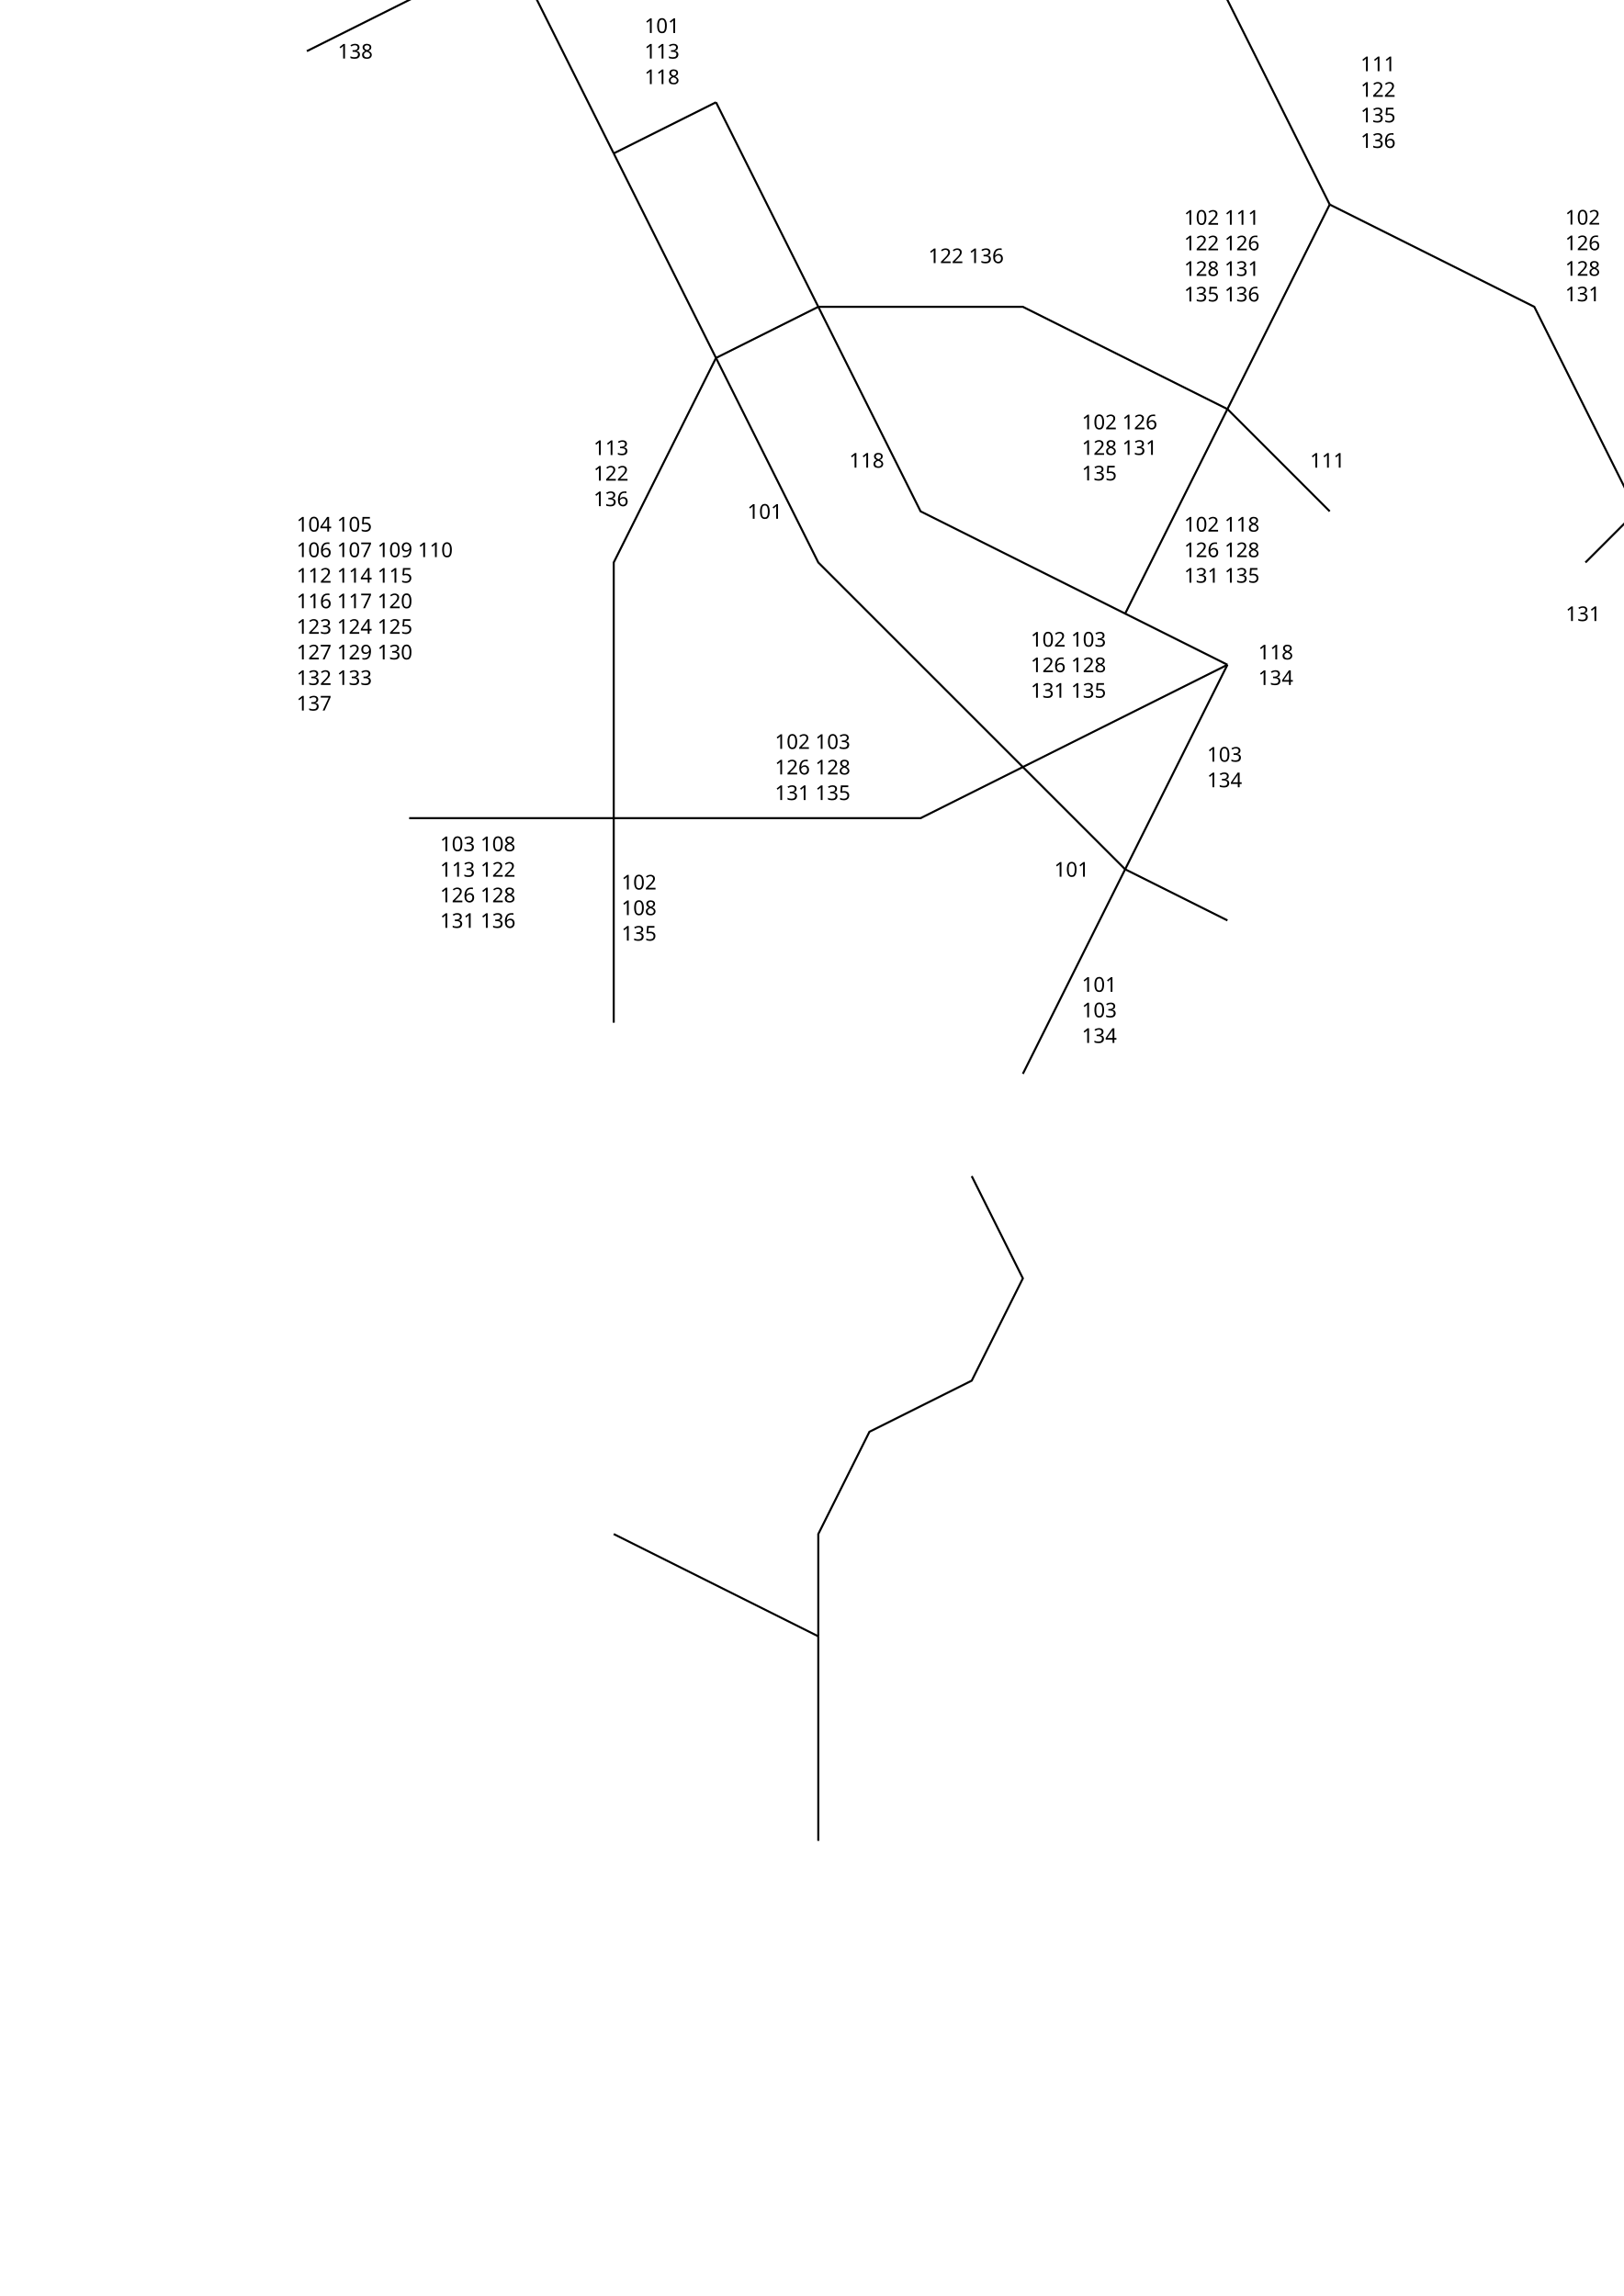
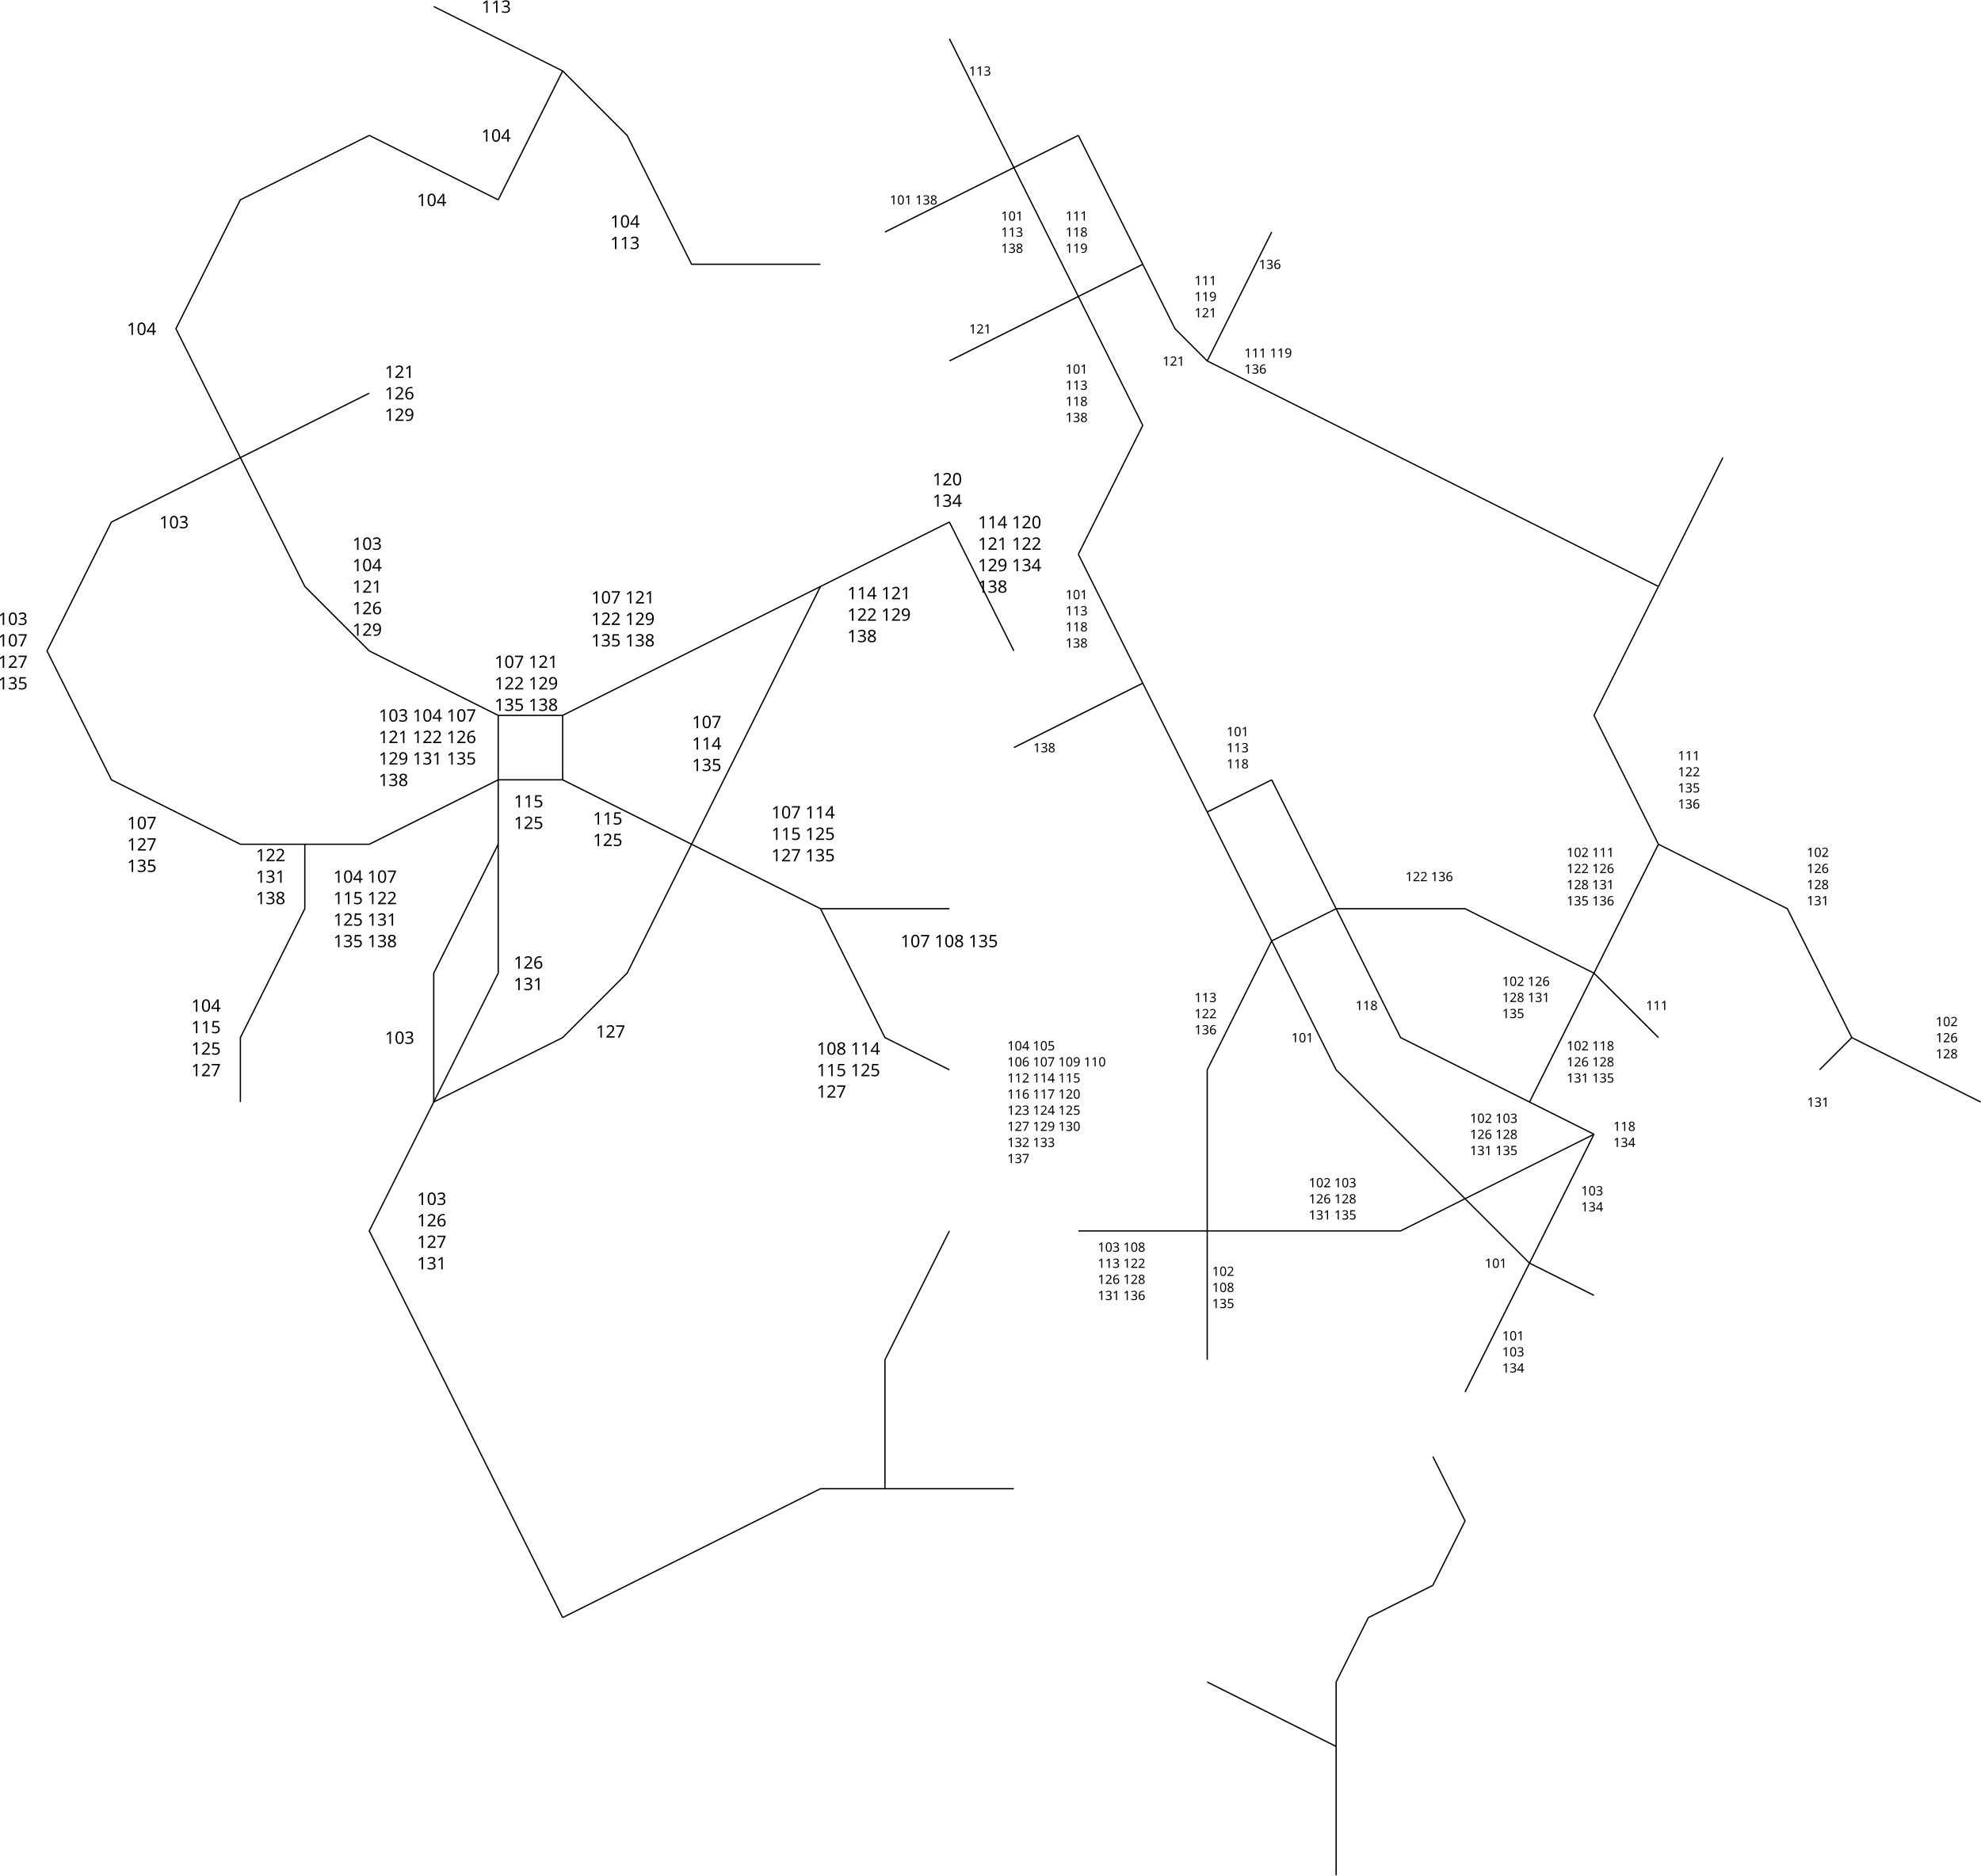
- <svg xmlns="http://www.w3.org/2000/svg" width="210mm" height="297mm" viewBox="0 0 210 297" version="1.1" id="svg5">
+ <svg xmlns="http://www.w3.org/2000/svg" width="406.58mm" height="384.98mm" viewBox="0 0 406.58 384.98" version="1.1" id="svg5">
  <defs id="defs2" />
-   <g id="layer1" style="display:inline">
+   <g id="layer1" style="display:inline" transform="translate(168.3963,146.855)">
    <path style="fill:none;stroke:#000000;stroke-width:0.265px;stroke-linecap:butt;stroke-linejoin:miter;stroke-opacity:1" d="M 105.833,211.667 V 198.438 l 6.615,-13.229 13.229,-6.615 6.615,-13.229 -6.615,-13.229" id="path861" />
    <path style="fill:none;stroke:#000000;stroke-width:0.265px;stroke-linecap:butt;stroke-linejoin:miter;stroke-opacity:1" d="M 105.833,238.125 V 211.667" id="path5048" />
    <path style="fill:none;stroke:#000000;stroke-width:0.265px;stroke-linecap:butt;stroke-linejoin:miter;stroke-opacity:1" d="m 79.375,198.438 26.458,13.229" id="path5052" />
    <path style="fill:none;stroke:#000000;stroke-width:0.265px;stroke-linecap:butt;stroke-linejoin:miter;stroke-opacity:1" d="M 171.979,66.146 158.75,52.917" id="path44363" />
    <path style="fill:none;stroke:#000000;stroke-width:0.265px;stroke-linecap:butt;stroke-linejoin:miter;stroke-opacity:1" d="m 105.833,39.688 h 26.458 L 158.75,52.917" id="path44365" />
    <path style="fill:none;stroke:#000000;stroke-width:0.265px;stroke-linecap:butt;stroke-linejoin:miter;stroke-opacity:1" d="M 171.979,26.458 158.75,52.917" id="path44367" />
    <path style="fill:none;stroke:#000000;stroke-width:0.265px;stroke-linecap:butt;stroke-linejoin:miter;stroke-opacity:1" d="M 171.979,-26.458 158.75,0 171.979,26.458" id="path51617" />
    <path style="fill:none;stroke:#000000;stroke-width:0.265px;stroke-linecap:butt;stroke-linejoin:miter;stroke-opacity:1" d="M 238.125,79.375 211.667,66.146 198.438,39.688 171.979,26.458" id="path51619" />
    <path style="fill:none;stroke:#000000;stroke-width:0.265px;stroke-linecap:butt;stroke-linejoin:miter;stroke-opacity:1" d="M 145.521,79.375 158.75,52.917" id="path51655" />
    <path style="fill:none;stroke:#000000;stroke-width:0.265px;stroke-linecap:butt;stroke-linejoin:miter;stroke-opacity:1" d="M 105.833,39.688 119.062,66.146 145.521,79.375 158.75,85.99" id="path51657" />
    <path style="fill:none;stroke:#000000;stroke-width:0.265px;stroke-linecap:butt;stroke-linejoin:miter;stroke-opacity:1" d="m 205.052,72.76 6.615,-6.615" id="path54304" />
-     <path style="fill:none;stroke:#000000;stroke-width:0.265px;stroke-linecap:butt;stroke-linejoin:miter;stroke-opacity:1" d="m 79.375,105.833 39.687,0 13.229,-6.615 L 158.75,85.99" id="path65772" />
+     <path style="fill:none;stroke:#000000;stroke-width:0.265px;stroke-linecap:butt;stroke-linejoin:miter;stroke-opacity:1" d="M 79.375,105.833 H 119.062 L 132.292,99.219 158.75,85.99" id="path65772" />
    <path style="fill:none;stroke:#000000;stroke-width:0.265px;stroke-linecap:butt;stroke-linejoin:miter;stroke-opacity:1" d="M 132.292,138.906 145.521,112.448 158.75,85.99" id="path65774" />
    <path style="fill:none;stroke:#000000;stroke-width:0.265px;stroke-linecap:butt;stroke-linejoin:miter;stroke-opacity:1" d="M 158.75,119.062 145.521,112.448 132.292,99.219 105.833,72.76 92.604,46.302" id="path65776" />
    <path style="fill:none;stroke:#000000;stroke-width:0.265px;stroke-linecap:butt;stroke-linejoin:miter;stroke-opacity:1" d="M 92.604,46.302 105.833,39.688" id="path80879" />
    <path style="fill:none;stroke:#000000;stroke-width:0.265px;stroke-linecap:butt;stroke-linejoin:miter;stroke-opacity:1" d="M 79.375,19.844 92.604,46.302" id="path80881" />
    <path style="fill:none;stroke:#000000;stroke-width:0.265px;stroke-linecap:butt;stroke-linejoin:miter;stroke-opacity:1" d="M 92.604,13.229 105.833,39.688" id="path80883" />
    <path style="fill:none;stroke:#000000;stroke-width:0.265px;stroke-linecap:butt;stroke-linejoin:miter;stroke-opacity:1" d="M 79.375,19.844 92.604,13.229" id="path80885" />
    <path style="fill:none;stroke:#000000;stroke-width:0.265px;stroke-linecap:butt;stroke-linejoin:miter;stroke-opacity:1" d="M 92.604,46.302 79.375,72.76 v 33.073" id="path85716" />
    <path style="fill:none;stroke:#000000;stroke-width:0.265px;stroke-linecap:butt;stroke-linejoin:miter;stroke-opacity:1" d="M 79.375,132.292 V 105.833" id="path85808" />
    <path style="fill:none;stroke:#000000;stroke-width:0.265px;stroke-linecap:butt;stroke-linejoin:miter;stroke-opacity:1" d="M 52.917,105.833 H 79.375" id="path85810" />
    <path style="fill:none;stroke:#000000;stroke-width:0.265px;stroke-linecap:butt;stroke-linejoin:miter;stroke-opacity:1" d="M 79.375,19.844 66.146,-6.615 52.917,-33.073" id="path248197" />
    <path style="fill:none;stroke:#000000;stroke-width:0.265px;stroke-linecap:butt;stroke-linejoin:miter;stroke-opacity:1" d="M 39.688,6.615 66.146,-6.615" id="path248199" />
    <path style="fill:none;stroke:#000000;stroke-width:0.265px;stroke-linecap:butt;stroke-linejoin:miter;stroke-opacity:1" d="M 171.979,-26.458 145.521,-39.688 119.062,-52.917 79.375,-72.76 72.76,-79.375 66.146,-92.604" id="path251315" />
    <path style="fill:none;stroke:#000000;stroke-width:0.265px;stroke-linecap:butt;stroke-linejoin:miter;stroke-opacity:1" d="m 185.208,-52.917 -13.229,26.458" id="path251772" />
    <path style="fill:none;stroke:#000000;stroke-width:0.265px;stroke-linecap:butt;stroke-linejoin:miter;stroke-opacity:1" d="M 52.917,-33.073 66.146,-59.531 52.917,-85.99" id="path252472" />
    <path style="fill:none;stroke:#000000;stroke-width:0.265px;stroke-linecap:butt;stroke-linejoin:miter;stroke-opacity:1" d="M 13.229,-99.219 39.688,-112.448" id="path252474" />
    <path style="fill:none;stroke:#000000;stroke-width:0.265px;stroke-linecap:butt;stroke-linejoin:miter;stroke-opacity:1" d="m 39.688,-112.448 13.229,26.458" id="path252476" />
    <path style="fill:none;stroke:#000000;stroke-width:0.265px;stroke-linecap:butt;stroke-linejoin:miter;stroke-opacity:1" d="M 52.917,-119.062 39.688,-112.448" id="path252478" />
    <path style="fill:none;stroke:#000000;stroke-width:0.265px;stroke-linecap:butt;stroke-linejoin:miter;stroke-opacity:1" d="m 52.917,-85.99 13.229,-6.615" id="path252480" />
    <path style="fill:none;stroke:#000000;stroke-width:0.265px;stroke-linecap:butt;stroke-linejoin:miter;stroke-opacity:1" d="m 52.917,-119.062 13.229,26.458" id="path252482" />
    <path style="fill:none;stroke:#000000;stroke-width:0.265px;stroke-linecap:butt;stroke-linejoin:miter;stroke-opacity:1" d="M 79.375,-72.76 92.604,-99.219" id="path253106" />
    <path style="fill:none;stroke:#000000;stroke-width:0.265px;stroke-linecap:butt;stroke-linejoin:miter;stroke-opacity:1" d="M 52.917,-85.99 26.458,-72.76" id="path253221" />
    <path style="fill:none;stroke:#000000;stroke-width:0.265px;stroke-linecap:butt;stroke-linejoin:miter;stroke-opacity:1" d="M 39.688,-112.448 26.458,-138.906" id="path255377" />
  </g>
-   <g id="layer2" style="display:none">
+   <g id="layer2" style="display:none" transform="translate(168.3963,146.855)">
    <text xml:space="preserve" style="font-size:2.646px;line-height:1.25;font-family:sans-serif;stroke-width:0.265" x="110.749" y="179.556" id="text4320">
      <tspan id="tspan4318" style="stroke-width:0.265" x="110.749" y="179.556">20</tspan>
    </text>
    <text xml:space="preserve" style="font-size:2.646px;line-height:1.25;font-family:sans-serif;stroke-width:0.265" x="96.588" y="225.857" id="text6530">
      <tspan id="tspan6528" style="stroke-width:0.265" x="96.588" y="225.857">106</tspan>
    </text>
    <text xml:space="preserve" style="font-size:2.646px;line-height:1.25;font-family:sans-serif;stroke-width:0.265" x="96.61" y="232.472" id="text8228">
      <tspan id="tspan8226" style="stroke-width:0.265" x="96.61" y="232.472">185</tspan>
    </text>
    <text xml:space="preserve" style="font-size:2.646px;line-height:1.25;font-family:sans-serif;stroke-width:0.265" x="83.503" y="199.399" id="text9808">
      <tspan id="tspan9806" style="stroke-width:0.265" x="83.503" y="199.399">432</tspan>
    </text>
    <text xml:space="preserve" style="font-size:2.646px;line-height:1.25;font-family:sans-serif;stroke-width:0.265" x="109.904" y="100.181" id="text11150">
      <tspan id="tspan11148" style="stroke-width:0.265" x="109.904" y="100.181">329</tspan>
    </text>
    <text xml:space="preserve" style="font-size:2.646px;line-height:1.25;font-family:sans-serif;stroke-width:0.265" x="165.365" y="85.99" id="text15214">
      <tspan id="tspan15212" style="stroke-width:0.265" x="165.365" y="85.99">33</tspan>
    </text>
    <text xml:space="preserve" style="font-size:2.646px;line-height:1.25;font-family:sans-serif;stroke-width:0.265" x="149.526" y="113.393" id="text16954">
      <tspan id="tspan16952" style="stroke-width:0.265" x="149.526" y="113.393">155</tspan>
    </text>
    <text xml:space="preserve" style="font-size:2.646px;line-height:1.25;font-family:sans-serif;stroke-width:0.265" x="116.443" y="126.638" id="text18644">
      <tspan id="tspan18642" style="stroke-width:0.265" x="116.443" y="126.638">107</tspan>
    </text>
    <text xml:space="preserve" style="font-size:2.646px;line-height:1.25;font-family:sans-serif;stroke-width:0.265" x="123.137" y="126.639" id="text20862">
      <tspan id="tspan20860" style="stroke-width:0.265" x="123.137" y="126.639">209</tspan>
    </text>
    <text xml:space="preserve" style="font-size:2.646px;line-height:1.25;font-family:sans-serif;stroke-width:0.265" x="116.514" y="133.253" id="text21658">
      <tspan id="tspan21656" style="stroke-width:0.265" x="116.514" y="133.253">228</tspan>
    </text>
    <text xml:space="preserve" style="font-size:2.646px;line-height:1.25;font-family:sans-serif;stroke-width:0.265" x="143.018" y="146.481" id="text23216">
      <tspan id="tspan23214" style="stroke-width:0.265" x="143.018" y="146.481">561</tspan>
    </text>
    <text xml:space="preserve" style="font-size:2.646px;line-height:1.25;font-family:sans-serif;display:inline;stroke-width:0.265" x="103.401" y="80.335" id="text25486">
      <tspan id="tspan25484" style="stroke-width:0.265" x="103.401" y="80.335">461</tspan>
    </text>
    <text xml:space="preserve" style="font-size:2.646px;line-height:1.25;font-family:sans-serif;stroke-width:0.265" x="136.361" y="133.253" id="text28564">
      <tspan id="tspan28562" style="stroke-width:0.265" x="136.361" y="133.253">332</tspan>
    </text>
    <text xml:space="preserve" style="font-size:2.646px;line-height:1.25;font-family:sans-serif;stroke-width:0.265" x="123.097" y="133.253" id="text34875">
      <tspan id="tspan34873" style="stroke-width:0.265" x="123.097" y="133.253">504</tspan>
    </text>
    <text xml:space="preserve" style="font-size:2.646px;line-height:1.25;font-family:sans-serif;stroke-width:0.265" x="116.518" y="139.868" id="text35869">
      <tspan id="tspan35867" style="stroke-width:0.265" x="116.518" y="139.868">573</tspan>
    </text>
    <text xml:space="preserve" style="font-size:2.646px;line-height:1.25;font-family:sans-serif;stroke-width:0.265" x="123.97" y="67.106" id="text43632">
      <tspan id="tspan43630" style="stroke-width:0.265" x="123.97" y="67.106">64</tspan>
    </text>
    <text xml:space="preserve" style="font-size:2.646px;line-height:1.25;font-family:sans-serif;stroke-width:0.265" x="169.49" y="73.722" id="text46346">
      <tspan id="tspan46344" style="stroke-width:0.265" x="169.49" y="73.722">437</tspan>
    </text>
    <text xml:space="preserve" style="font-size:2.646px;line-height:1.25;font-family:sans-serif;stroke-width:0.265" x="169.476" y="34.035" id="text48176">
      <tspan id="tspan48174" style="stroke-width:0.265" x="169.476" y="34.035">531</tspan>
    </text>
    <text xml:space="preserve" style="font-size:2.646px;line-height:1.25;font-family:sans-serif;stroke-width:0.265" x="137.211" y="40.669" id="text50578">
      <tspan id="tspan50576" style="stroke-width:0.265" x="137.211" y="40.669">72</tspan>
    </text>
  </g>
-   <g id="layer3">
+   <g id="layer3" transform="translate(168.3963,146.855)">
    <text xml:space="preserve" style="font-size:2.646px;line-height:1.25;font-family:sans-serif;stroke-width:0.265" x="175.963" y="9.213" id="text53220">
      <tspan id="tspan53218" style="stroke-width:0.265" x="175.963" y="9.213">111</tspan>
      <tspan style="stroke-width:0.265" x="175.963" y="12.521" id="tspan53552">122</tspan>
      <tspan style="stroke-width:0.265" x="175.963" y="15.828" id="tspan53554">135</tspan>
      <tspan style="stroke-width:0.265" x="175.963" y="19.135" id="tspan53556">136</tspan>
    </text>
    <text xml:space="preserve" style="font-size:2.646px;line-height:1.25;font-family:sans-serif;stroke-width:0.265" x="202.421" y="29.057" id="text54565">
      <tspan id="tspan54557" style="stroke-width:0.265" x="202.421" y="29.057">102</tspan>
      <tspan style="stroke-width:0.265" x="202.421" y="32.364" id="tspan54559">126</tspan>
      <tspan style="stroke-width:0.265" x="202.421" y="35.672" id="tspan54561">128</tspan>
      <tspan style="stroke-width:0.265" x="202.421" y="38.979" id="tspan54563">131</tspan>
    </text>
    <text xml:space="preserve" style="font-size:2.646px;line-height:1.25;font-family:sans-serif;stroke-width:0.265" x="202.49" y="80.337" id="text56327">
      <tspan style="stroke-width:0.265" x="202.49" y="80.337" id="tspan56325">131</tspan>
    </text>
    <text xml:space="preserve" style="font-size:2.646px;line-height:1.25;font-family:sans-serif;stroke-width:0.265" x="228.879" y="63.798" id="text56337">
      <tspan id="tspan56329" style="stroke-width:0.265" x="228.879" y="63.798">102</tspan>
      <tspan style="stroke-width:0.265" x="228.879" y="67.106" id="tspan56331">126</tspan>
      <tspan style="stroke-width:0.265" x="228.879" y="70.413" id="tspan56335">128</tspan>
    </text>
    <text xml:space="preserve" style="font-size:2.646px;line-height:1.25;font-family:sans-serif;stroke-width:0.265" x="153.131" y="29.074" id="text60143">
      <tspan id="tspan60135" style="stroke-width:0.265" x="153.131" y="29.074">102 111</tspan>
      <tspan style="stroke-width:0.265" x="153.131" y="32.381" id="tspan60137">122 126</tspan>
      <tspan style="stroke-width:0.265" x="153.131" y="35.688" id="tspan60139">128 131</tspan>
      <tspan style="stroke-width:0.265" x="153.131" y="38.996" id="tspan60141">135 136</tspan>
    </text>
    <text xml:space="preserve" style="font-size:2.646px;line-height:1.25;font-family:sans-serif;stroke-width:0.265" x="139.909" y="55.532" id="text62061">
      <tspan style="stroke-width:0.265" x="139.909" y="55.532" id="tspan62057">102 126</tspan>
      <tspan style="stroke-width:0.265" x="139.909" y="58.839" id="tspan62059">128 131</tspan>
      <tspan style="stroke-width:0.265" x="139.909" y="62.147" id="tspan63994">135</tspan>
    </text>
    <text xml:space="preserve" style="font-size:2.646px;line-height:1.25;font-family:sans-serif;stroke-width:0.265" x="169.417" y="60.496" id="text62071">
      <tspan style="stroke-width:0.265" x="169.417" y="60.496" id="tspan62069">111</tspan>
    </text>
    <text xml:space="preserve" style="font-size:2.646px;line-height:1.25;font-family:sans-serif;stroke-width:0.265" x="38.348" y="68.759" id="text66862">
      <tspan style="stroke-width:0.265" x="38.348" y="68.759" id="tspan66854">104 105</tspan>
      <tspan style="stroke-width:0.265" x="38.348" y="72.067" id="tspan68128">106 107 109 110</tspan>
      <tspan style="stroke-width:0.265" x="38.348" y="75.374" id="tspan68130">112 114 115</tspan>
      <tspan style="stroke-width:0.265" x="38.348" y="78.681" id="tspan68132">116 117 120</tspan>
      <tspan style="stroke-width:0.265" x="38.348" y="81.989" id="tspan68134">123 124 125</tspan>
      <tspan style="stroke-width:0.265" x="38.348" y="85.296" id="tspan66856">127 129 130</tspan>
      <tspan style="stroke-width:0.265" x="38.348" y="88.603" id="tspan66858">132 133</tspan>
      <tspan style="stroke-width:0.265" x="38.348" y="91.91" id="tspan66860">137</tspan>
    </text>
    <text xml:space="preserve" style="font-size:2.646px;line-height:1.25;font-family:sans-serif;stroke-width:0.265" x="162.726" y="85.3" id="text71518">
      <tspan style="stroke-width:0.265" x="162.726" y="85.3" id="tspan71512">118</tspan>
      <tspan style="stroke-width:0.265" x="162.726" y="88.607" id="tspan71516">134</tspan>
    </text>
    <text xml:space="preserve" style="font-size:2.646px;line-height:1.25;font-family:sans-serif;stroke-width:0.265" x="139.909" y="128.293" id="text77610">
      <tspan style="stroke-width:0.265" x="139.909" y="128.293" id="tspan77602">101</tspan>
      <tspan style="stroke-width:0.265" x="139.909" y="131.6" id="tspan79728">103</tspan>
      <tspan style="stroke-width:0.265" x="139.909" y="134.907" id="tspan77608">134</tspan>
    </text>
    <text xml:space="preserve" style="font-size:2.646px;line-height:1.25;font-family:sans-serif;stroke-width:0.265" x="83.351" y="4.268" id="text80973">
      <tspan style="stroke-width:0.265" x="83.351" y="4.268" id="tspan80967">101</tspan>
      <tspan style="stroke-width:0.265" x="83.351" y="7.576" id="tspan80969">113</tspan>
      <tspan style="stroke-width:0.265" x="83.351" y="10.883" id="tspan80971">118</tspan>
    </text>
    <text xml:space="preserve" style="font-size:2.646px;line-height:1.25;font-family:sans-serif;stroke-width:0.265" x="80.378" y="115.063" id="text85900">
      <tspan style="stroke-width:0.265" x="80.378" y="115.063" id="tspan85892">102</tspan>
      <tspan style="stroke-width:0.265" x="80.378" y="118.371" id="tspan85896">108</tspan>
      <tspan style="stroke-width:0.265" x="80.378" y="121.678" id="tspan85898">135</tspan>
    </text>
    <text xml:space="preserve" style="font-size:2.646px;line-height:1.25;font-family:sans-serif;stroke-width:0.265" x="56.907" y="110.102" id="text86939">
      <tspan style="stroke-width:0.265" x="56.907" y="110.102" id="tspan86935">103 108</tspan>
      <tspan style="stroke-width:0.265" x="56.907" y="113.41" id="tspan87757">113 122</tspan>
      <tspan style="stroke-width:0.265" x="56.907" y="116.717" id="tspan86937">126 128</tspan>
      <tspan style="stroke-width:0.265" x="56.907" y="120.024" id="tspan88437">131 136</tspan>
    </text>
    <text xml:space="preserve" style="font-size:2.646px;line-height:1.25;font-family:sans-serif;stroke-width:0.265" x="100.214" y="96.873" id="text91197">
      <tspan style="stroke-width:0.265" x="100.214" y="96.873" id="tspan91191">102 103</tspan>
      <tspan style="stroke-width:0.265" x="100.214" y="100.181" id="tspan91193">126 128</tspan>
      <tspan style="stroke-width:0.265" x="100.214" y="103.488" id="tspan91195">131 135</tspan>
    </text>
    <text xml:space="preserve" style="font-size:2.646px;line-height:1.25;font-family:sans-serif;stroke-width:0.265" x="76.758" y="58.859" id="text93697">
      <tspan style="stroke-width:0.265" x="76.758" y="58.859" id="tspan93695">113</tspan>
      <tspan style="stroke-width:0.265" x="76.758" y="62.167" id="tspan157132">122</tspan>
      <tspan style="stroke-width:0.265" x="76.758" y="65.474" id="tspan192415">136</tspan>
    </text>
    <text xml:space="preserve" style="font-size:2.646px;line-height:1.25;font-family:sans-serif;stroke-width:0.265" x="109.824" y="60.493" id="text96229">
      <tspan style="stroke-width:0.265" x="109.824" y="60.493" id="tspan96227">118</tspan>
    </text>
    <text xml:space="preserve" style="font-size:2.646px;line-height:1.25;font-family:sans-serif;stroke-width:0.265" x="96.657" y="67.107" id="text97058">
      <tspan style="stroke-width:0.265" x="96.657" y="67.107" id="tspan97056">101</tspan>
    </text>
    <text xml:space="preserve" style="font-size:2.646px;line-height:1.25;font-family:sans-serif;stroke-width:0.265" x="153.138" y="68.761" id="text98339">
      <tspan style="stroke-width:0.265" x="153.138" y="68.761" id="tspan98331">102 118</tspan>
      <tspan style="stroke-width:0.265" x="153.138" y="72.069" id="tspan98335">126 128</tspan>
      <tspan style="stroke-width:0.265" x="153.138" y="75.376" id="tspan98337">131 135</tspan>
    </text>
    <text xml:space="preserve" style="font-size:2.646px;line-height:1.25;font-family:sans-serif;stroke-width:0.265" x="156.111" y="98.527" id="text99879">
      <tspan style="stroke-width:0.265" x="156.111" y="98.527" id="tspan99877">103</tspan>
      <tspan style="stroke-width:0.265" x="156.111" y="101.834" id="tspan247356">134</tspan>
    </text>
    <text xml:space="preserve" style="font-size:2.646px;line-height:1.25;font-family:sans-serif;stroke-width:0.265" x="136.344" y="113.409" id="text99883">
      <tspan style="stroke-width:0.265" x="136.344" y="113.409" id="tspan99881">101</tspan>
    </text>
    <text xml:space="preserve" style="font-size:2.646px;line-height:1.25;font-family:sans-serif;stroke-width:0.265" x="133.294" y="83.644" id="text107939">
      <tspan style="stroke-width:0.265" x="133.294" y="83.644" id="tspan107937">102 103</tspan>
      <tspan style="stroke-width:0.265" x="133.294" y="86.951" id="tspan171226">126 128</tspan>
      <tspan style="stroke-width:0.265" x="133.294" y="90.259" id="tspan209988">131 135</tspan>
    </text>
    <text xml:space="preserve" style="font-size:2.646px;line-height:1.25;font-family:sans-serif;stroke-width:0.265" x="120.058" y="34.035" id="text154244">
      <tspan style="stroke-width:0.265" x="120.058" y="34.035" id="tspan154242">122 136</tspan>
    </text>
    <text xml:space="preserve" style="font-size:2.646px;line-height:1.25;font-family:sans-serif;stroke-width:0.265" x="43.678" y="7.576" id="text248367">
      <tspan style="stroke-width:0.265" x="43.678" y="7.576" id="tspan248365">138</tspan>
    </text>
    <text xml:space="preserve" style="font-size:2.646px;line-height:1.25;font-family:sans-serif;stroke-width:0.265" x="50.293" y="-23.845" id="text248375">
      <tspan style="stroke-width:0.265" x="50.293" y="-23.845" id="tspan248369">101</tspan>
      <tspan style="stroke-width:0.265" x="50.293" y="-20.538" id="tspan248371">113</tspan>
      <tspan style="stroke-width:0.265" x="50.293" y="-17.231" id="tspan248373">118</tspan>
      <tspan style="stroke-width:0.265" x="50.293" y="-13.924" id="tspan249059">138</tspan>
    </text>
    <text xml:space="preserve" style="font-size:2.646px;line-height:1.25;font-family:sans-serif;stroke-width:0.265" x="50.293" y="-70.148" id="text253311">
      <tspan style="stroke-width:0.265" x="50.293" y="-70.148" id="tspan253303">101</tspan>
      <tspan style="stroke-width:0.265" x="50.293" y="-66.84" id="tspan253305">113</tspan>
      <tspan style="stroke-width:0.265" x="50.293" y="-63.533" id="tspan253307">118</tspan>
      <tspan style="stroke-width:0.265" x="50.293" y="-60.226" id="tspan253309">138</tspan>
    </text>
    <text xml:space="preserve" style="font-size:2.646px;line-height:1.25;font-family:sans-serif;stroke-width:0.265" x="30.511" y="-78.393" id="text253321">
      <tspan style="stroke-width:0.265" x="30.511" y="-78.393" id="tspan253319">121</tspan>
    </text>
    <text xml:space="preserve" style="font-size:2.646px;line-height:1.25;font-family:sans-serif;stroke-width:0.265" x="50.293" y="-101.58" id="text253904">
      <tspan style="stroke-width:0.265" x="50.293" y="-101.58" id="tspan253898">111</tspan>
      <tspan style="stroke-width:0.265" x="50.293" y="-98.272" id="tspan253900">118</tspan>
      <tspan style="stroke-width:0.265" x="50.293" y="-94.965" id="tspan253902">119</tspan>
    </text>
    <text xml:space="preserve" style="font-size:2.646px;line-height:1.25;font-family:sans-serif;stroke-width:0.265" x="76.76" y="-88.332" id="text255342">
      <tspan style="stroke-width:0.265" x="76.76" y="-88.332" id="tspan255336">111</tspan>
      <tspan style="stroke-width:0.265" x="76.76" y="-85.025" id="tspan255340">119</tspan>
      <tspan style="stroke-width:0.265" x="76.76" y="-81.717" id="tspan260109">121</tspan>
    </text>
    <text xml:space="preserve" style="font-size:2.646px;line-height:1.25;font-family:sans-serif;stroke-width:0.265" x="37.064" y="-101.567" id="text255467">
      <tspan style="stroke-width:0.265" x="37.064" y="-101.567" id="tspan255459">101</tspan>
      <tspan style="stroke-width:0.265" x="37.064" y="-98.26" id="tspan255461">113</tspan>
      <tspan style="stroke-width:0.265" x="37.064" y="-94.952" id="tspan255465">138</tspan>
    </text>
    <text xml:space="preserve" style="font-size:2.646px;line-height:1.25;font-family:sans-serif;stroke-width:0.265" x="30.47" y="-131.33" id="text255477">
      <tspan style="stroke-width:0.265" x="30.47" y="-131.33" id="tspan255475">113</tspan>
    </text>
    <text xml:space="preserve" style="font-size:2.646px;line-height:1.25;font-family:sans-serif;stroke-width:0.265" x="14.232" y="-104.872" id="text256058">
      <tspan style="stroke-width:0.265" x="14.232" y="-104.872" id="tspan256056">101 138</tspan>
    </text>
    <text xml:space="preserve" style="font-size:2.646px;line-height:1.25;font-family:sans-serif;stroke-width:0.265" x="70.199" y="-71.779" id="text260395">
      <tspan style="stroke-width:0.265" x="70.199" y="-71.779" id="tspan260393">121</tspan>
    </text>
    <text xml:space="preserve" style="font-size:2.646px;line-height:1.25;font-family:sans-serif;stroke-width:0.265" x="89.973" y="-91.642" id="text260972">
      <tspan style="stroke-width:0.265" x="89.973" y="-91.642" id="tspan260970">136</tspan>
    </text>
    <text xml:space="preserve" style="font-size:2.646px;line-height:1.25;font-family:sans-serif;stroke-width:0.265" x="87.001" y="-73.453" id="text261351">
      <tspan style="stroke-width:0.265" x="87.001" y="-73.453" id="tspan261347">111 119</tspan>
      <tspan style="stroke-width:0.265" x="87.001" y="-70.146" id="tspan261349">136</tspan>
    </text>
+     <path style="fill:none;stroke:#000000;stroke-width:0.265px;stroke-linecap:butt;stroke-linejoin:miter;stroke-opacity:1" d="M -105.833,26.458 V 39.688 l -13.229,26.458 v 13.229" id="path1066" />
+     <path style="fill:none;stroke:#000000;stroke-width:0.265px;stroke-linecap:butt;stroke-linejoin:miter;stroke-opacity:1" d="M -66.146,13.229 -92.604,26.458 H -105.833 -119.062 L -145.521,13.229 -158.75,-13.229 -145.521,-39.688 -119.062,-52.917 -92.604,-66.146" id="path1068" />
+     <path style="fill:none;stroke:#000000;stroke-width:0.265px;stroke-linecap:butt;stroke-linejoin:miter;stroke-opacity:1" d="m -66.146,0 -26.458,-13.229 -13.229,-13.229 -13.229,-26.458 -13.229,-26.458 13.229,-26.458 26.458,-13.229" id="path1070" />
+     <path style="fill:none;stroke:#000000;stroke-width:0.265px;stroke-linecap:butt;stroke-linejoin:miter;stroke-opacity:1" d="m -66.146,13.229 v 13.229 26.458 l -13.229,26.458 -13.229,26.458 33.073,66.146 6.615,13.229" id="path1168" />
+     <path style="fill:none;stroke:#000000;stroke-width:0.265px;stroke-linecap:butt;stroke-linejoin:miter;stroke-opacity:1" d="M -79.375,79.375 V 52.917 l 13.229,-26.458" id="path1170" />
+     <path style="fill:none;stroke:#000000;stroke-width:0.265px;stroke-linecap:butt;stroke-linejoin:miter;stroke-opacity:1" d="M -52.917,13.229 -26.458,26.458 -2.1999999e-6,39.688 H 26.458" id="path1172" />
+     <path style="fill:none;stroke:#000000;stroke-width:0.265px;stroke-linecap:butt;stroke-linejoin:miter;stroke-opacity:1" d="M -79.375,79.375 -52.917,66.146 -39.688,52.917 -26.458,26.458 -19.844,13.229 -13.229,0 0,-26.458" id="path1174" />
+     <path style="fill:none;stroke:#000000;stroke-width:0.265px;stroke-linecap:butt;stroke-linejoin:miter;stroke-opacity:1" d="M -52.917,0 -26.458,-13.229 0,-26.458 26.458,-39.688" id="path1176" />
+     <path style="fill:none;stroke:#000000;stroke-width:0.265px;stroke-linecap:butt;stroke-linejoin:miter;stroke-opacity:1" d="m -66.146,0 v 13.229 h 13.229 V 0 Z" id="path1178" />
+     <path style="fill:none;stroke:#000000;stroke-width:0.265px;stroke-linecap:butt;stroke-linejoin:miter;stroke-opacity:1" d="M -66.146,-105.833 -92.604,-119.062" id="path1180" />
+     <path style="fill:none;stroke:#000000;stroke-width:0.265px;stroke-linecap:butt;stroke-linejoin:miter;stroke-opacity:1" d="m 0,-92.604 -26.458,-2e-6 -13.229,-26.458 -13.229,-13.229 -26.458,-13.229" id="path1182" />
+     <path style="fill:none;stroke:#000000;stroke-width:0.265px;stroke-linecap:butt;stroke-linejoin:miter;stroke-opacity:1" d="m -52.917,-132.292 -13.229,26.458" id="path1184" />
+     <path style="fill:none;stroke:#000000;stroke-width:0.265px;stroke-linecap:butt;stroke-linejoin:miter;stroke-opacity:1" d="m 0,39.688 13.229,26.458 13.229,6.615" id="path1186" />
+     <path style="fill:none;stroke:#000000;stroke-width:0.265px;stroke-linecap:butt;stroke-linejoin:miter;stroke-opacity:1" d="M 26.458,105.833 13.229,132.292 V 158.75" id="path1188" />
+     <path style="fill:none;stroke:#000000;stroke-width:0.265px;stroke-linecap:butt;stroke-linejoin:miter;stroke-opacity:1" d="M 39.688,158.75 H 13.229 0 l -52.917,26.458" id="path1190" />
+     <text xml:space="preserve" style="font-style:normal;font-weight:normal;font-size:3.528px;line-height:1.25;font-family:sans-serif;letter-spacing:0px;word-spacing:0px;fill:#000000;fill-opacity:1;stroke:none;stroke-width:0.265" x="-89.439" y="-69.271" id="text1690">
+       <tspan id="tspan1688" style="stroke-width:0.265" x="-89.439" y="-69.271">121</tspan>
+       <tspan style="stroke-width:0.265" x="-89.439" y="-64.862" id="tspan1692">126</tspan>
+       <tspan style="stroke-width:0.265" x="-89.439" y="-60.452" id="tspan1694">129</tspan>
+     </text>
+     <text xml:space="preserve" style="font-style:normal;font-weight:normal;font-size:3.528px;line-height:1.25;font-family:sans-serif;letter-spacing:0px;word-spacing:0px;fill:#000000;fill-opacity:1;stroke:none;stroke-width:0.265" x="-142.368" y="-78.091" id="text1802">
+       <tspan id="tspan1800" style="stroke-width:0.265" x="-142.368" y="-78.091">104</tspan>
+     </text>
+     <text xml:space="preserve" style="font-style:normal;font-weight:normal;font-size:3.528px;line-height:1.25;font-family:sans-serif;letter-spacing:0px;word-spacing:0px;fill:#000000;fill-opacity:1;stroke:none;stroke-width:0.265" x="-135.711" y="-38.403" id="text1806">
+       <tspan id="tspan1804" style="stroke-width:0.265" x="-135.711" y="-38.403">103</tspan>
+     </text>
+     <text xml:space="preserve" style="font-style:normal;font-weight:normal;font-size:3.528px;line-height:1.25;font-family:sans-serif;letter-spacing:0px;word-spacing:0px;fill:#000000;fill-opacity:1;stroke:none;stroke-width:0.265" x="-96.066" y="-33.994" id="text1814">
+       <tspan id="tspan1808" style="stroke-width:0.265" x="-96.066" y="-33.994">103</tspan>
+       <tspan style="stroke-width:0.265" x="-96.066" y="-29.584" id="tspan1816">104</tspan>
+       <tspan style="stroke-width:0.265" x="-96.066" y="-25.174" id="tspan1818">121</tspan>
+       <tspan style="stroke-width:0.265" x="-96.066" y="-20.764" id="tspan1810">126</tspan>
+       <tspan style="stroke-width:0.265" x="-96.066" y="-16.355" id="tspan1812">129</tspan>
+     </text>
+     <text xml:space="preserve" style="font-style:normal;font-weight:normal;font-size:3.528px;line-height:1.25;font-family:sans-serif;letter-spacing:0px;word-spacing:0px;fill:#000000;fill-opacity:1;stroke:none;stroke-width:0.265" x="-168.784" y="-18.56" id="text1830">
+       <tspan id="tspan1820" style="stroke-width:0.265" x="-168.784" y="-18.56">103</tspan>
+       <tspan style="stroke-width:0.265" x="-168.784" y="-14.15" id="tspan1822">107</tspan>
+       <tspan style="stroke-width:0.265" x="-168.784" y="-9.74" id="tspan1824">127</tspan>
+       <tspan style="stroke-width:0.265" x="-168.784" y="-5.33" id="tspan1828">135</tspan>
+     </text>
+     <text xml:space="preserve" style="font-style:normal;font-weight:normal;font-size:3.528px;line-height:1.25;font-family:sans-serif;letter-spacing:0px;word-spacing:0px;fill:#000000;fill-opacity:1;stroke:none;stroke-width:0.265" x="-142.316" y="23.333" id="text1842">
+       <tspan style="stroke-width:0.265" x="-142.316" y="23.333" id="tspan1836">107</tspan>
+       <tspan style="stroke-width:0.265" x="-142.316" y="27.742" id="tspan1838">127</tspan>
+       <tspan style="stroke-width:0.265" x="-142.316" y="32.152" id="tspan1840">135</tspan>
+     </text>
+     <text xml:space="preserve" style="font-style:normal;font-weight:normal;font-size:3.528px;line-height:1.25;font-family:sans-serif;letter-spacing:0px;word-spacing:0px;fill:#000000;fill-opacity:1;stroke:none;stroke-width:0.265" x="-115.888" y="29.947" id="text1852">
+       <tspan style="stroke-width:0.265" x="-115.888" y="29.947" id="tspan1846">122</tspan>
+       <tspan style="stroke-width:0.265" x="-115.888" y="34.357" id="tspan1848">131</tspan>
+       <tspan style="stroke-width:0.265" x="-115.888" y="38.767" id="tspan1850">138</tspan>
+     </text>
+     <text xml:space="preserve" style="font-style:normal;font-weight:normal;font-size:3.528px;line-height:1.25;font-family:sans-serif;letter-spacing:0px;word-spacing:0px;fill:#000000;fill-opacity:1;stroke:none;stroke-width:0.265" x="-129.139" y="60.84" id="text1860">
+       <tspan style="stroke-width:0.265" x="-129.139" y="60.84" id="tspan1854">104</tspan>
+       <tspan style="stroke-width:0.265" x="-129.139" y="65.25" id="tspan1862">115</tspan>
+       <tspan style="stroke-width:0.265" x="-129.139" y="69.66" id="tspan1864">125</tspan>
+       <tspan style="stroke-width:0.265" x="-129.139" y="74.07" id="tspan1858">127</tspan>
+     </text>
+     <text xml:space="preserve" style="font-style:normal;font-weight:normal;font-size:3.528px;line-height:1.25;font-family:sans-serif;letter-spacing:0px;word-spacing:0px;fill:#000000;fill-opacity:1;stroke:none;stroke-width:0.265" x="-99.971" y="34.357" id="text1876">
+       <tspan style="stroke-width:0.265" x="-99.971" y="34.357" id="tspan1878">104 107</tspan>
+       <tspan style="stroke-width:0.265" x="-99.971" y="38.767" id="tspan1870">115 122</tspan>
+       <tspan style="stroke-width:0.265" x="-99.971" y="43.177" id="tspan1882">125 131</tspan>
+       <tspan style="stroke-width:0.265" x="-99.971" y="47.586" id="tspan1874">135 138</tspan>
+     </text>
+     <text xml:space="preserve" style="font-style:normal;font-weight:normal;font-size:3.528px;line-height:1.25;font-family:sans-serif;letter-spacing:0px;word-spacing:0px;fill:#000000;fill-opacity:1;stroke:none;stroke-width:0.265" x="-89.409" y="67.43" id="text1930">
+       <tspan style="stroke-width:0.265" x="-89.409" y="67.43" id="tspan1928">103</tspan>
+     </text>
+     <text xml:space="preserve" style="font-style:normal;font-weight:normal;font-size:3.528px;line-height:1.25;font-family:sans-serif;letter-spacing:0px;word-spacing:0px;fill:#000000;fill-opacity:1;stroke:none;stroke-width:0.265" x="-62.981" y="51.996" id="text1953">
+       <tspan style="stroke-width:0.265" x="-62.981" y="51.996" id="tspan1949">126</tspan>
+       <tspan style="stroke-width:0.265" x="-62.981" y="56.406" id="tspan1951">131</tspan>
+     </text>
+     <path style="fill:none;stroke:#000000;stroke-width:0.265px;stroke-linecap:butt;stroke-linejoin:miter;stroke-opacity:1" d="M 26.458,-39.688 39.688,-13.229" id="path1972" />
+     <text xml:space="preserve" style="font-style:normal;font-weight:normal;font-size:3.528px;line-height:1.25;font-family:sans-serif;letter-spacing:0px;word-spacing:0px;fill:#000000;fill-opacity:1;stroke:none;stroke-width:0.265" x="22.997" y="-47.223" id="text1976">
+       <tspan id="tspan1974" style="stroke-width:0.265" x="22.997" y="-47.223">120</tspan>
+       <tspan style="stroke-width:0.265" x="22.997" y="-42.813" id="tspan1978">134</tspan>
+     </text>
+     <text xml:space="preserve" style="font-style:normal;font-weight:normal;font-size:3.528px;line-height:1.25;font-family:sans-serif;letter-spacing:0px;word-spacing:0px;fill:#000000;fill-opacity:1;stroke:none;stroke-width:0.265" x="-82.836" y="-104.549" id="text1982">
+       <tspan id="tspan1980" style="stroke-width:0.265" x="-82.836" y="-104.549">104</tspan>
+     </text>
+     <text xml:space="preserve" style="font-style:normal;font-weight:normal;font-size:3.528px;line-height:1.25;font-family:sans-serif;letter-spacing:0px;word-spacing:0px;fill:#000000;fill-opacity:1;stroke:none;stroke-width:0.265" x="-43.149" y="-100.139" id="text1986">
+       <tspan id="tspan1984" style="stroke-width:0.265" x="-43.149" y="-100.139">104</tspan>
+       <tspan style="stroke-width:0.265" x="-43.149" y="-95.73" id="tspan1988">113</tspan>
+     </text>
+     <text xml:space="preserve" style="font-style:normal;font-weight:normal;font-size:3.528px;line-height:1.25;font-family:sans-serif;letter-spacing:0px;word-spacing:0px;fill:#000000;fill-opacity:1;stroke:none;stroke-width:0.265" x="-69.565" y="-144.237" id="text1994">
+       <tspan style="stroke-width:0.265" x="-69.565" y="-144.237" id="tspan1992">113</tspan>
+     </text>
+     <text xml:space="preserve" style="font-style:normal;font-weight:normal;font-size:3.528px;line-height:1.25;font-family:sans-serif;letter-spacing:0px;word-spacing:0px;fill:#000000;fill-opacity:1;stroke:none;stroke-width:0.265" x="-69.607" y="-117.778" id="text2000">
+       <tspan id="tspan1998" style="stroke-width:0.265" x="-69.607" y="-117.778">104</tspan>
+     </text>
+     <text xml:space="preserve" style="font-style:normal;font-weight:normal;font-size:3.528px;line-height:1.25;font-family:sans-serif;letter-spacing:0px;word-spacing:0px;fill:#000000;fill-opacity:1;stroke:none;stroke-width:0.265" x="-0.774" y="69.66" id="text2024">
+       <tspan style="stroke-width:0.265" x="-0.774" y="69.66" id="tspan2018">108 114</tspan>
+       <tspan style="stroke-width:0.265" x="-0.774" y="74.07" id="tspan2020">115 125</tspan>
+       <tspan style="stroke-width:0.265" x="-0.774" y="78.479" id="tspan2022">127</tspan>
+     </text>
+     <text xml:space="preserve" style="font-style:normal;font-weight:normal;font-size:3.528px;line-height:1.25;font-family:sans-serif;letter-spacing:0px;word-spacing:0px;fill:#000000;fill-opacity:1;stroke:none;stroke-width:0.265" x="-46.119" y="66.146" id="text2040">
+       <tspan style="stroke-width:0.265" x="-46.119" y="66.146" id="tspan2038">127</tspan>
+     </text>
+     <text xml:space="preserve" style="font-style:normal;font-weight:normal;font-size:3.528px;line-height:1.25;font-family:sans-serif;letter-spacing:0px;word-spacing:0px;fill:#000000;fill-opacity:1;stroke:none;stroke-width:0.265" x="-82.824" y="100.503" id="text2051">
+       <tspan style="stroke-width:0.265" x="-82.824" y="100.503" id="tspan2047">103</tspan>
+       <tspan style="stroke-width:0.265" x="-82.824" y="104.913" id="tspan2053">126</tspan>
+       <tspan style="stroke-width:0.265" x="-82.824" y="109.322" id="tspan2055">127</tspan>
+       <tspan style="stroke-width:0.265" x="-82.824" y="113.732" id="tspan2049">131</tspan>
+     </text>
+     <text xml:space="preserve" style="font-style:normal;font-weight:normal;font-size:3.528px;line-height:1.25;font-family:sans-serif;letter-spacing:0px;word-spacing:0px;fill:#000000;fill-opacity:1;stroke:none;stroke-width:0.265" x="-10.076" y="21.153" id="text2069">
+       <tspan style="stroke-width:0.265" x="-10.076" y="21.153" id="tspan2094">107 114</tspan>
+       <tspan style="stroke-width:0.265" x="-10.076" y="25.563" id="tspan2088">115 125</tspan>
+       <tspan style="stroke-width:0.265" x="-10.076" y="29.972" id="tspan2136">127 135</tspan>
+     </text>
+     <text xml:space="preserve" style="font-style:normal;font-weight:normal;font-size:3.528px;line-height:1.25;font-family:sans-serif;letter-spacing:0px;word-spacing:0px;fill:#000000;fill-opacity:1;stroke:none;stroke-width:0.265" x="-26.379" y="2.618" id="text2077">
+       <tspan style="stroke-width:0.265" x="-26.379" y="2.618" id="tspan2075">107</tspan>
+       <tspan style="stroke-width:0.265" x="-26.379" y="7.028" id="tspan2096">114</tspan>
+       <tspan style="stroke-width:0.265" x="-26.379" y="11.438" id="tspan2154">135</tspan>
+     </text>
+     <text xml:space="preserve" style="font-style:normal;font-weight:normal;font-size:3.528px;line-height:1.25;font-family:sans-serif;letter-spacing:0px;word-spacing:0px;fill:#000000;fill-opacity:1;stroke:none;stroke-width:0.265" x="16.434" y="47.586" id="text2086">
+       <tspan style="stroke-width:0.265" x="16.434" y="47.586" id="tspan2084">107 108 135</tspan>
+     </text>
+     <text xml:space="preserve" style="font-style:normal;font-weight:normal;font-size:3.528px;line-height:1.25;font-family:sans-serif;letter-spacing:0px;word-spacing:0px;fill:#000000;fill-opacity:1;stroke:none;stroke-width:0.265" x="-47.055" y="-22.969" id="text2092">
+       <tspan style="stroke-width:0.265" x="-47.055" y="-22.969" id="tspan2090">107 121</tspan>
+       <tspan style="stroke-width:0.265" x="-47.055" y="-18.56" id="tspan2142">122 129</tspan>
+       <tspan style="stroke-width:0.265" x="-47.055" y="-14.15" id="tspan2156">135 138</tspan>
+     </text>
+     <text xml:space="preserve" style="font-style:normal;font-weight:normal;font-size:3.528px;line-height:1.25;font-family:sans-serif;letter-spacing:0px;word-spacing:0px;fill:#000000;fill-opacity:1;stroke:none;stroke-width:0.265" x="5.504" y="-23.84" id="text2102">
+       <tspan style="stroke-width:0.265" x="5.504" y="-23.84" id="tspan2100">114 121</tspan>
+       <tspan style="stroke-width:0.265" x="5.504" y="-19.43" id="tspan2134">122 129</tspan>
+       <tspan style="stroke-width:0.265" x="5.504" y="-15.021" id="tspan2158">138</tspan>
+     </text>
+     <text xml:space="preserve" style="font-style:normal;font-weight:normal;font-size:3.528px;line-height:1.25;font-family:sans-serif;letter-spacing:0px;word-spacing:0px;fill:#000000;fill-opacity:1;stroke:none;stroke-width:0.265" x="32.299" y="-38.403" id="text2108">
+       <tspan style="stroke-width:0.265" x="32.299" y="-38.403" id="tspan2130">114 120</tspan>
+       <tspan style="stroke-width:0.265" x="32.299" y="-33.994" id="tspan2132">121 122</tspan>
+       <tspan style="stroke-width:0.265" x="32.299" y="-29.584" id="tspan2146">129 134</tspan>
+       <tspan style="stroke-width:0.265" x="32.299" y="-25.174" id="tspan2160">138</tspan>
+     </text>
+     <text xml:space="preserve" style="font-style:normal;font-weight:normal;font-size:3.528px;line-height:1.25;font-family:sans-serif;letter-spacing:0px;word-spacing:0px;fill:#000000;fill-opacity:1;stroke:none;stroke-width:0.265" x="-46.69" y="22.416" id="text2122">
+       <tspan style="stroke-width:0.265" x="-46.69" y="22.416" id="tspan2120">115</tspan>
+       <tspan style="stroke-width:0.265" x="-46.69" y="26.825" id="tspan2138">125</tspan>
+     </text>
+     <text xml:space="preserve" style="font-style:normal;font-weight:normal;font-size:3.528px;line-height:1.25;font-family:sans-serif;letter-spacing:0px;word-spacing:0px;fill:#000000;fill-opacity:1;stroke:none;stroke-width:0.265" x="-62.938" y="18.9" id="text2166">
+       <tspan style="stroke-width:0.265" x="-62.938" y="18.9" id="tspan2162">115</tspan>
+       <tspan style="stroke-width:0.265" x="-62.938" y="23.31" id="tspan2164">125</tspan>
+     </text>
+     <text xml:space="preserve" style="font-style:normal;font-weight:normal;font-size:3.528px;line-height:1.25;font-family:sans-serif;letter-spacing:0px;word-spacing:0px;fill:#000000;fill-opacity:1;stroke:none;stroke-width:0.265" x="-90.679" y="1.284" id="text2176">
+       <tspan style="stroke-width:0.265" x="-90.679" y="1.284" id="tspan2168">103 104 107</tspan>
+       <tspan style="stroke-width:0.265" x="-90.679" y="5.694" id="tspan2172">121 122 126</tspan>
+       <tspan style="stroke-width:0.265" x="-90.679" y="10.104" id="tspan2174">129 131 135</tspan>
+       <tspan style="stroke-width:0.265" x="-90.679" y="14.513" id="tspan2184">138</tspan>
+     </text>
+     <text xml:space="preserve" style="font-style:normal;font-weight:normal;font-size:3.528px;line-height:1.25;font-family:sans-serif;letter-spacing:0px;word-spacing:0px;fill:#000000;fill-opacity:1;stroke:none;stroke-width:0.265" x="-66.899" y="-9.74" id="text2194">
+       <tspan style="stroke-width:0.265" x="-66.899" y="-9.74" id="tspan2188">107 121</tspan>
+       <tspan style="stroke-width:0.265" x="-66.899" y="-5.33" id="tspan2190">122 129</tspan>
+       <tspan style="stroke-width:0.265" x="-66.899" y="-0.921" id="tspan2192">135 138</tspan>
+     </text>
  </g>
</svg>
